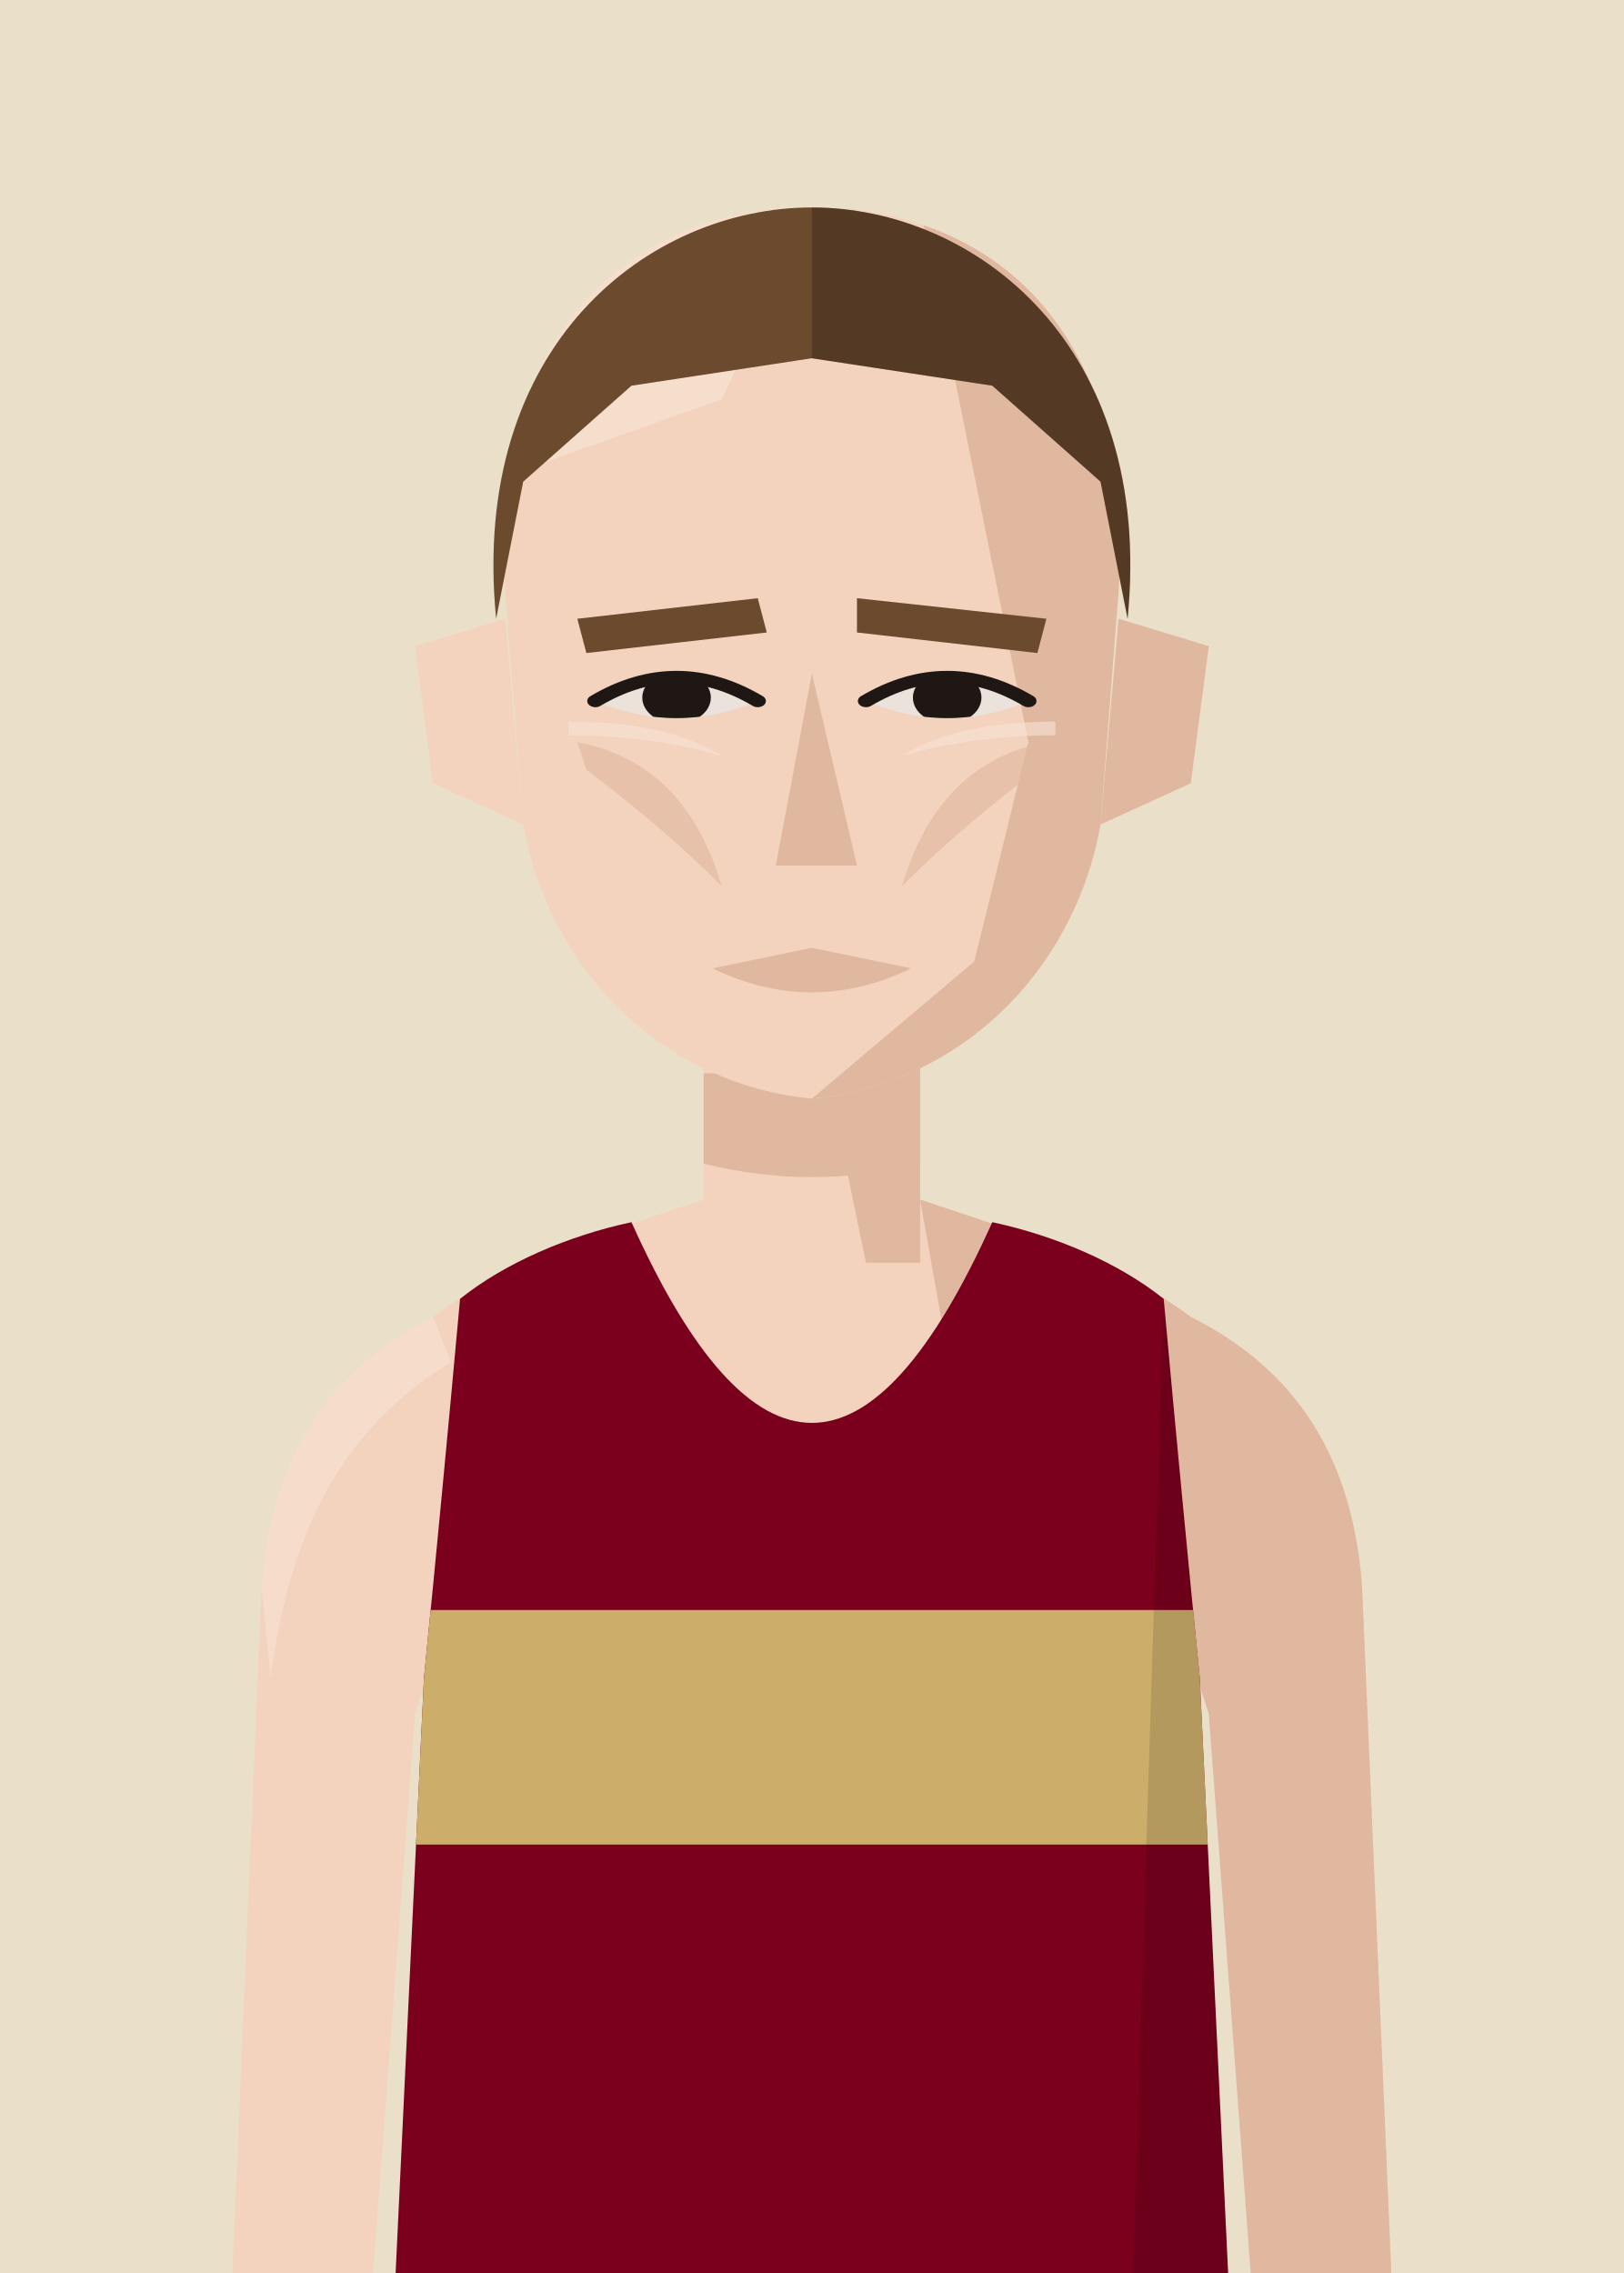
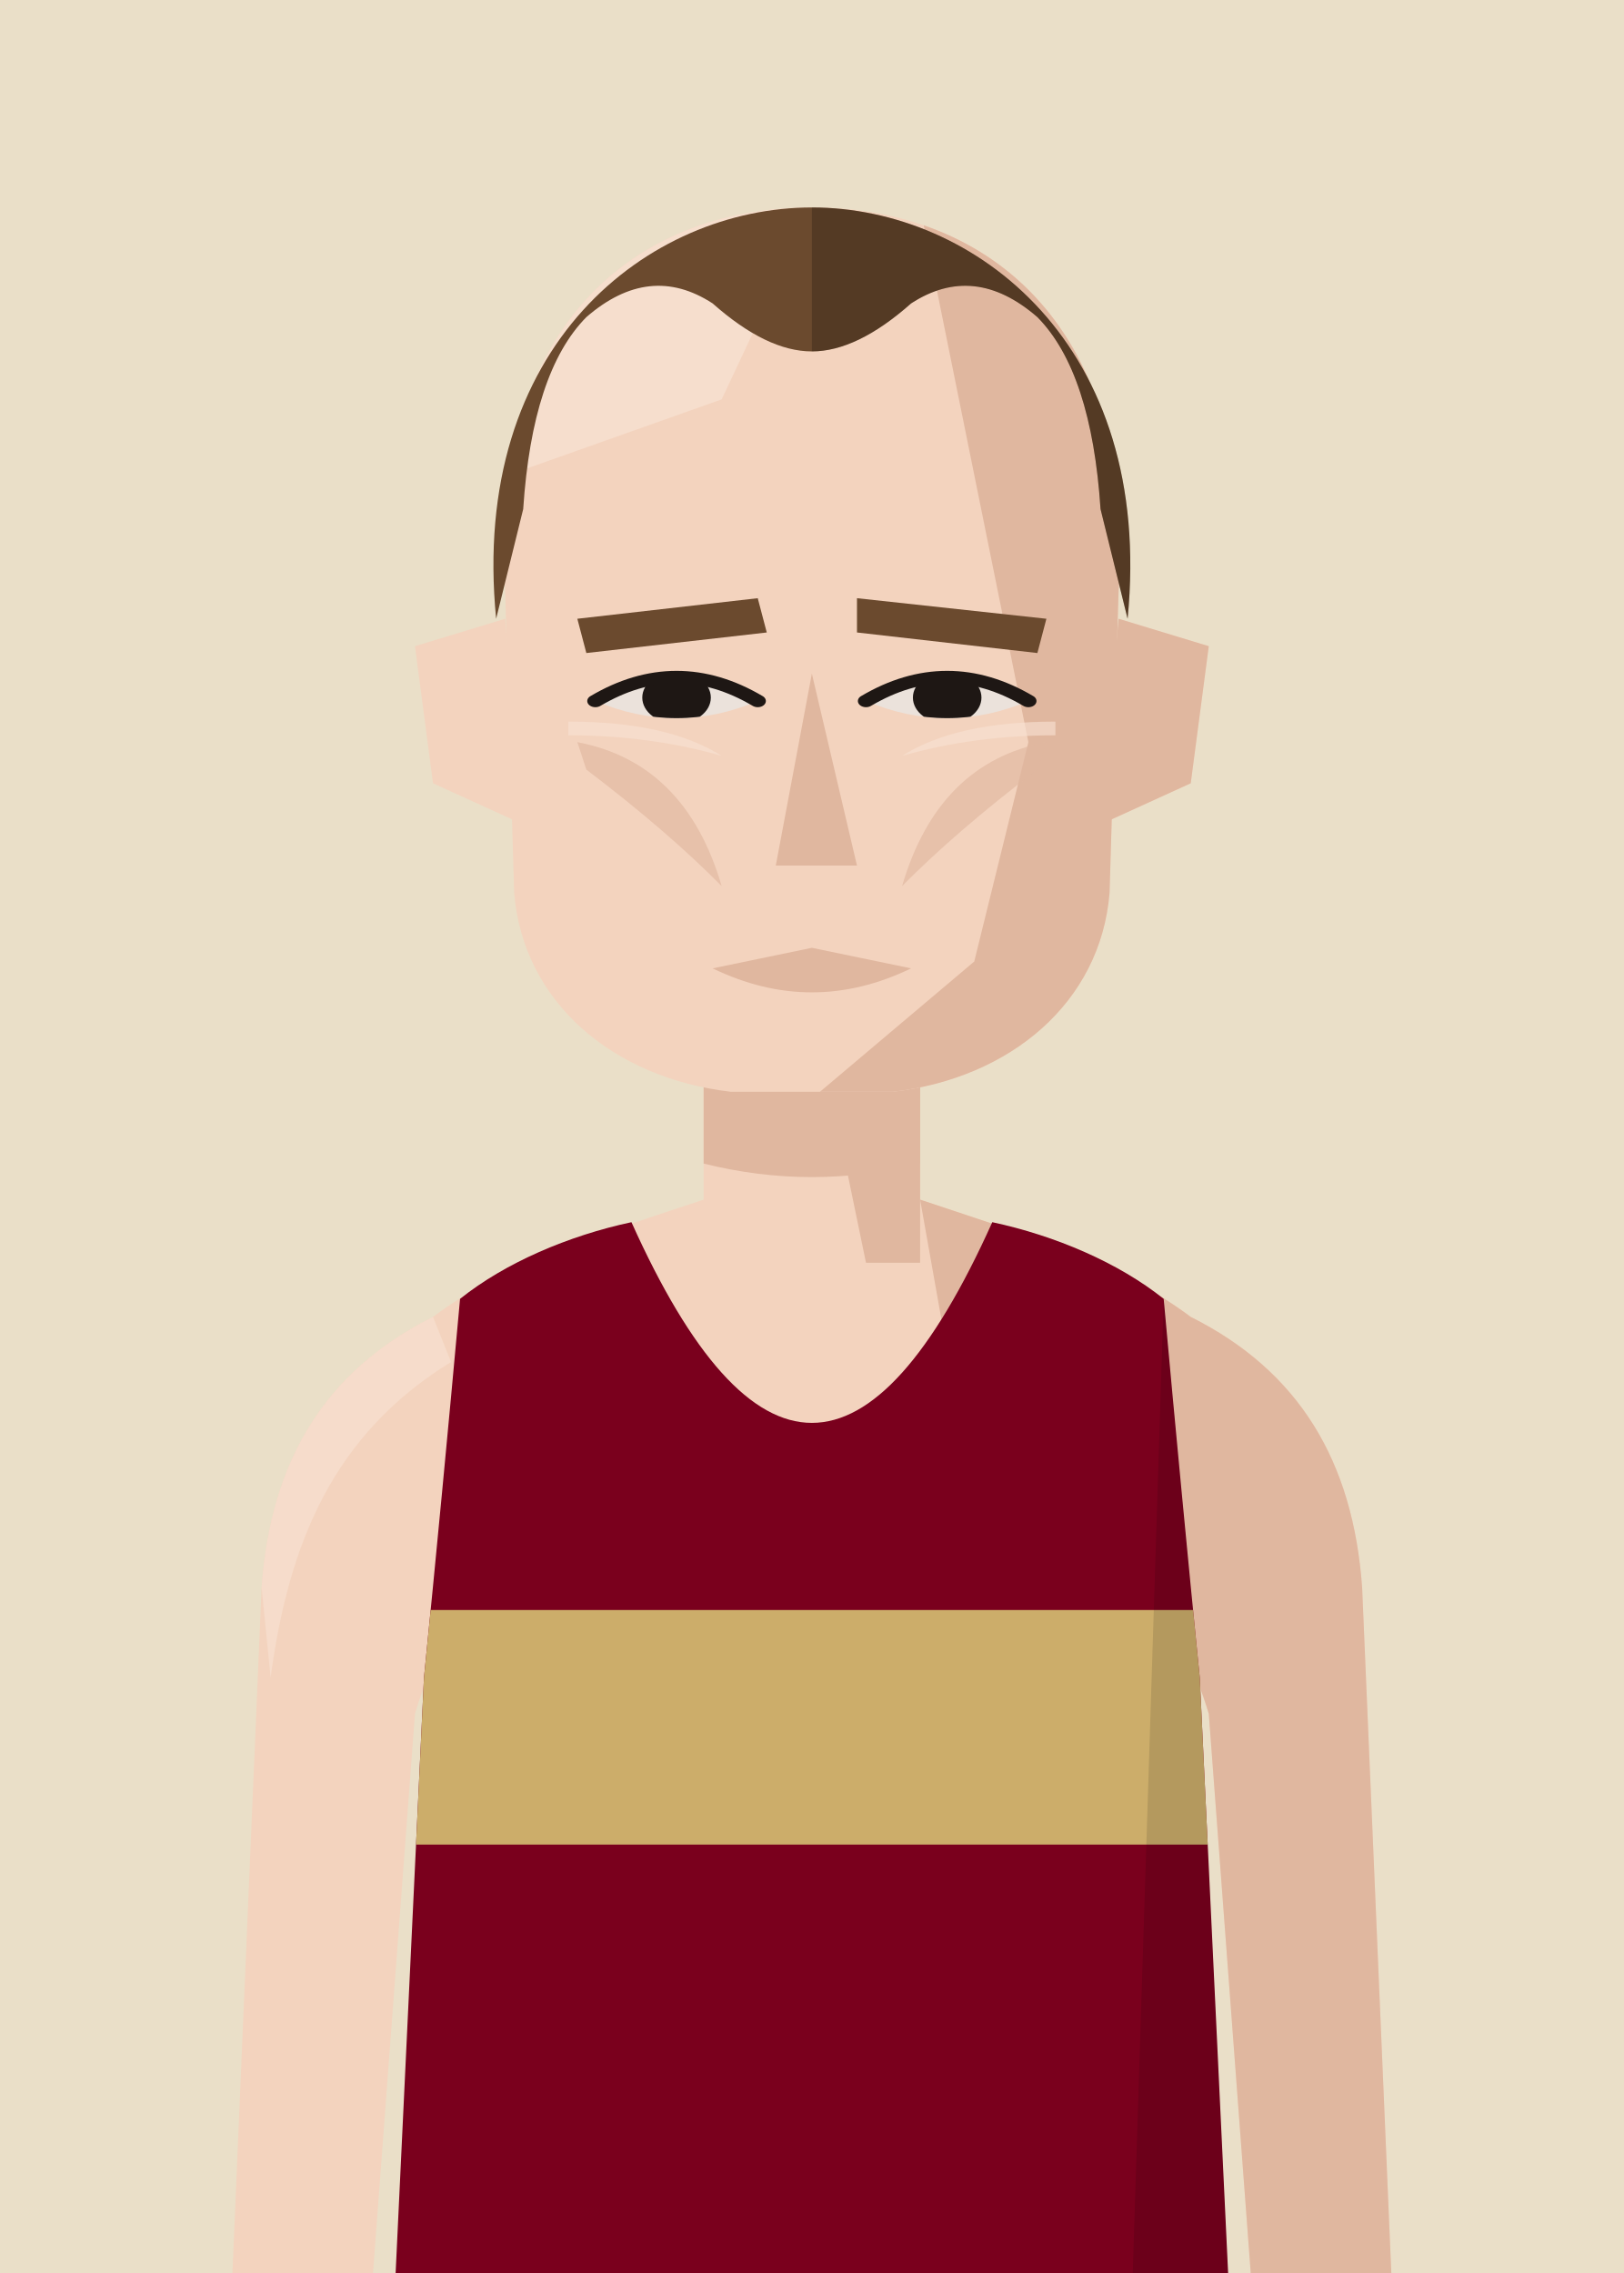
<svg xmlns="http://www.w3.org/2000/svg" viewBox="10 20 180 252">
  <defs>
    <clipPath id="vf">
      <path d="M53,330 L57,246 Q59,226 61,204 C66,200 73,197 80,195.5 Q100,240 120,195.5 C127,197 134,200 139,204 Q141,226 143,246 L147,330 Z" />
    </clipPath>
    <clipPath id="hf">
-       <path d="M66,96 C64,58 80,40 100,40 C120,40 136,58 134,96 L132,130 C129,152 116,168 100,170 C84,168 71,152 68,130 Z" />
+       <path d="M66,96 C64,58 80,40 100,40 C120,40 136,58 134,96 L133,140 C132,156 122,167 109,169 L91,169 C78,167 68,156 67,140 Z" />
    </clipPath>
    <clipPath id="rf">
      <rect x="100" y="0" width="100" height="300" />
    </clipPath>
    <clipPath id="ef">
      <path d="M76,112 Q85,105 94,112 Q85,117 76,112 Z" />
      <path d="M106,112 Q115,105 124,112 Q115,117 106,112 Z" />
    </clipPath>
    <clipPath id="cf">
      <rect x="0" y="92" width="200" height="300" />
    </clipPath>
  </defs>
  <rect width="200" height="280" fill="#EADFC8" />
  <g transform="translate(0,-40)">
    <rect x="88" y="171" width="24" height="37" fill="#F3D3BE" />
    <path d="M88,193 C76,197 66,200 58,206 C46,212 40,222 39,236 L35,330 L50,330 L56,250 Q59,240 64,238 L136,238 Q141,240 144,250 L150,330 L165,330 L161,236 C160,222 154,212 142,206 C134,200 124,197 112,193" fill="#F3D3BE" />
    <g fill="#E0B79F">
      <path d="M112,193 C124,197 134,200 142,206 C154,212 160,222 161,236 L165,330 L150,330 L144,250 Q141,240 136,238 L120,238 Z" />
      <path d="M58,206 C46,212 40,222 39,236 L40,246 C42,231 47,219 60,211 Z" fill="#F8E2D3" opacity=".6" />
      <polygon points="100,171 112,171 112,200 106,200" />
      <path d="M88,179 L112,179 L112,189 Q100,192 88,189 Z" />
    </g>
    <g transform="translate(0,83) scale(1,0.76) translate(0,-40)">
      <g fill="#F3D3BE">
        <path d="M66,100 L56,104 L58,124 L68,130 Z" />
        <path d="M134,100 L144,104 L142,124 L132,130 Z" />
-         <path d="M66,96 C64,58 80,40 100,40 C120,40 136,58 134,96 L132,130 C129,152 116,168 100,170 C84,168 71,152 68,130 Z" />
+         <path d="M66,96 C64,58 80,40 100,40 C120,40 136,58 134,96 L133,140 C132,156 122,167 109,169 L91,169 C78,167 68,156 67,140 Z" />
      </g>
      <path d="M134,100 L144,104 L142,124 L132,130 Z" fill="#E0B79F" />
      <g clip-path="url(#hf)">
        <polygon points="112,40 140,40 140,180 100,180 100,170 118,150 124,118 120,92" fill="#E0B79F" />
        <polygon points="60,40 100,40 90,68 60,82" fill="#F8E2D3" opacity=".7" />
      </g>
      <g fill="#6B4A2E">
        <polygon points="74,100 94,97 95,102 75,105" />
        <polygon points="105,97 126,100 125,105 105,102" />
      </g>
      <g fill="#EBE2DB">
        <path d="M76,112 Q85,105 94,112 Q85,117 76,112 Z" />
        <path d="M106,112 Q115,105 124,112 Q115,117 106,112 Z" />
      </g>
      <g clip-path="url(#ef)" fill="#1E1714">
        <circle cx="85" cy="111.5" r="3.8" />
        <circle cx="115" cy="111.5" r="3.8" />
      </g>
      <g fill="none" stroke="#1E1714" stroke-width="1.8" stroke-linecap="round">
        <path d="M76,112 Q85,105 94,112" />
        <path d="M106,112 Q115,105 124,112" />
      </g>
      <polygon points="100,108 105,136 96,136" fill="#E0B79F" />
      <path d="M89,151 L100,148 L111,151 Q100,158 89,151 Z" fill="#E0B79F" />
      <g fill="#E0B79F" opacity=".65">
        <path d="M74,118 Q86,121 90,139 Q84,131 75,122 Z" />
        <path d="M126,118 Q114,121 110,139 Q116,131 125,122 Z" />
      </g>
      <g fill="#F8E2D3" opacity=".6">
        <path d="M73,115 Q84,115 90,120 Q82,117 73,117 Z" />
        <path d="M127,115 Q116,115 110,120 Q118,117 127,117 Z" />
      </g>
      <g fill="#6B4A2E">
-         <path d="M65,100 C62,60 82,40 100,40 C118,40 138,60 135,100 L132,80 L120,66 L100,62 L80,66 L68,80 Z" />
+         <path d="M65,100 C62,60 82,40 100,40 C118,40 138,60 135,100 L132,84 Q131,64 125,56 Q118,48 111,54 Q105,61 100,61 Q95,61 89,54 Q82,48 75,56 Q69,64 68,84 Z" />
        <g clip-path="url(#rf)" fill="#000" opacity=".22">
-           <path d="M65,100 C62,60 82,40 100,40 C118,40 138,60 135,100 L132,80 L120,66 L100,62 L80,66 L68,80 Z" />
+           <path d="M65,100 C62,60 82,40 100,40 C118,40 138,60 135,100 L132,84 Q131,64 125,56 Q118,48 111,54 Q105,61 100,61 Q95,61 89,54 Q82,48 75,56 Q69,64 68,84 Z" />
        </g>
      </g>
    </g>
    <g clip-path="url(#vf)">
      <path d="M53,330 L57,246 Q59,226 61,204 C66,200 73,197 80,195.5 Q100,240 120,195.5 C127,197 134,200 139,204 Q141,226 143,246 L147,330 Z" fill="#7A001D" />
      <g transform="matrix(6.2857 0 0 6.5 37.14 193)">
        <rect x="0" y="7" width="20" height="4" fill="#CCAD6A" />
      </g>
      <path d="M139,204 Q141,226 143,246 L147,330 L135,330 Z" fill="#000" opacity="0.12" />
    </g>
  </g>
</svg>
